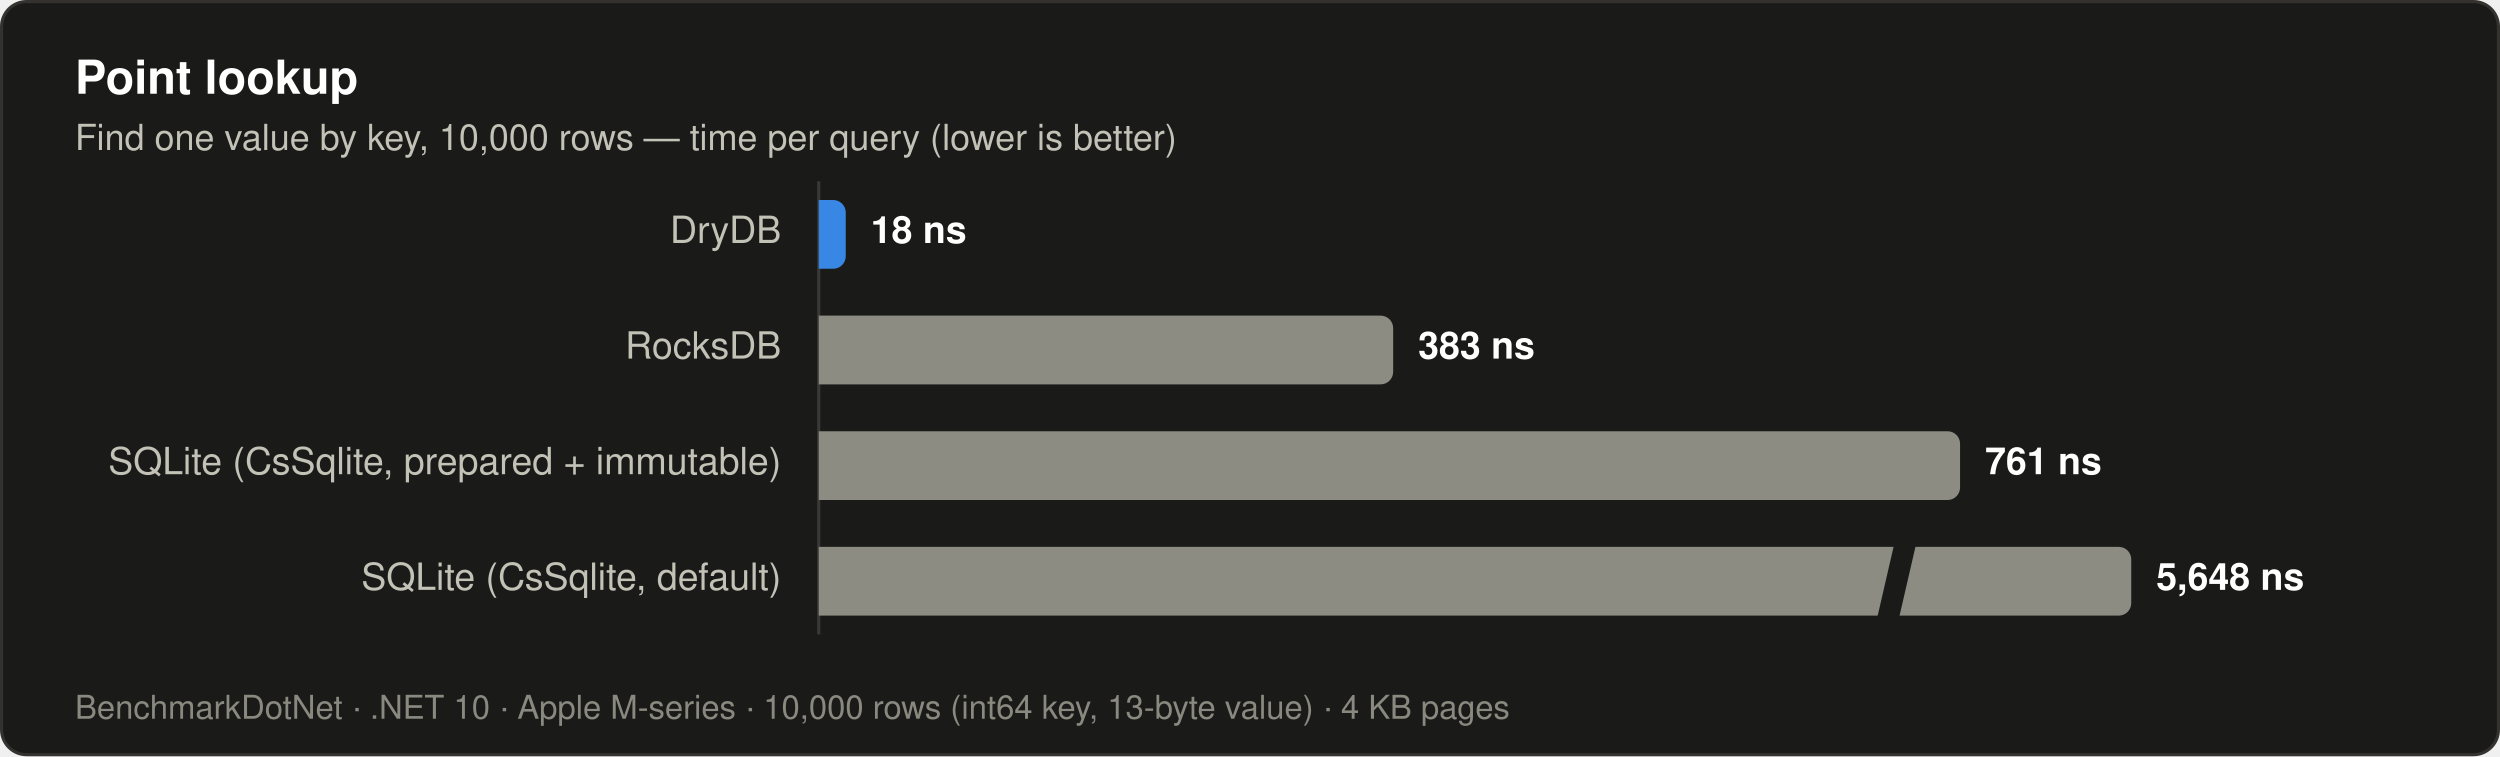
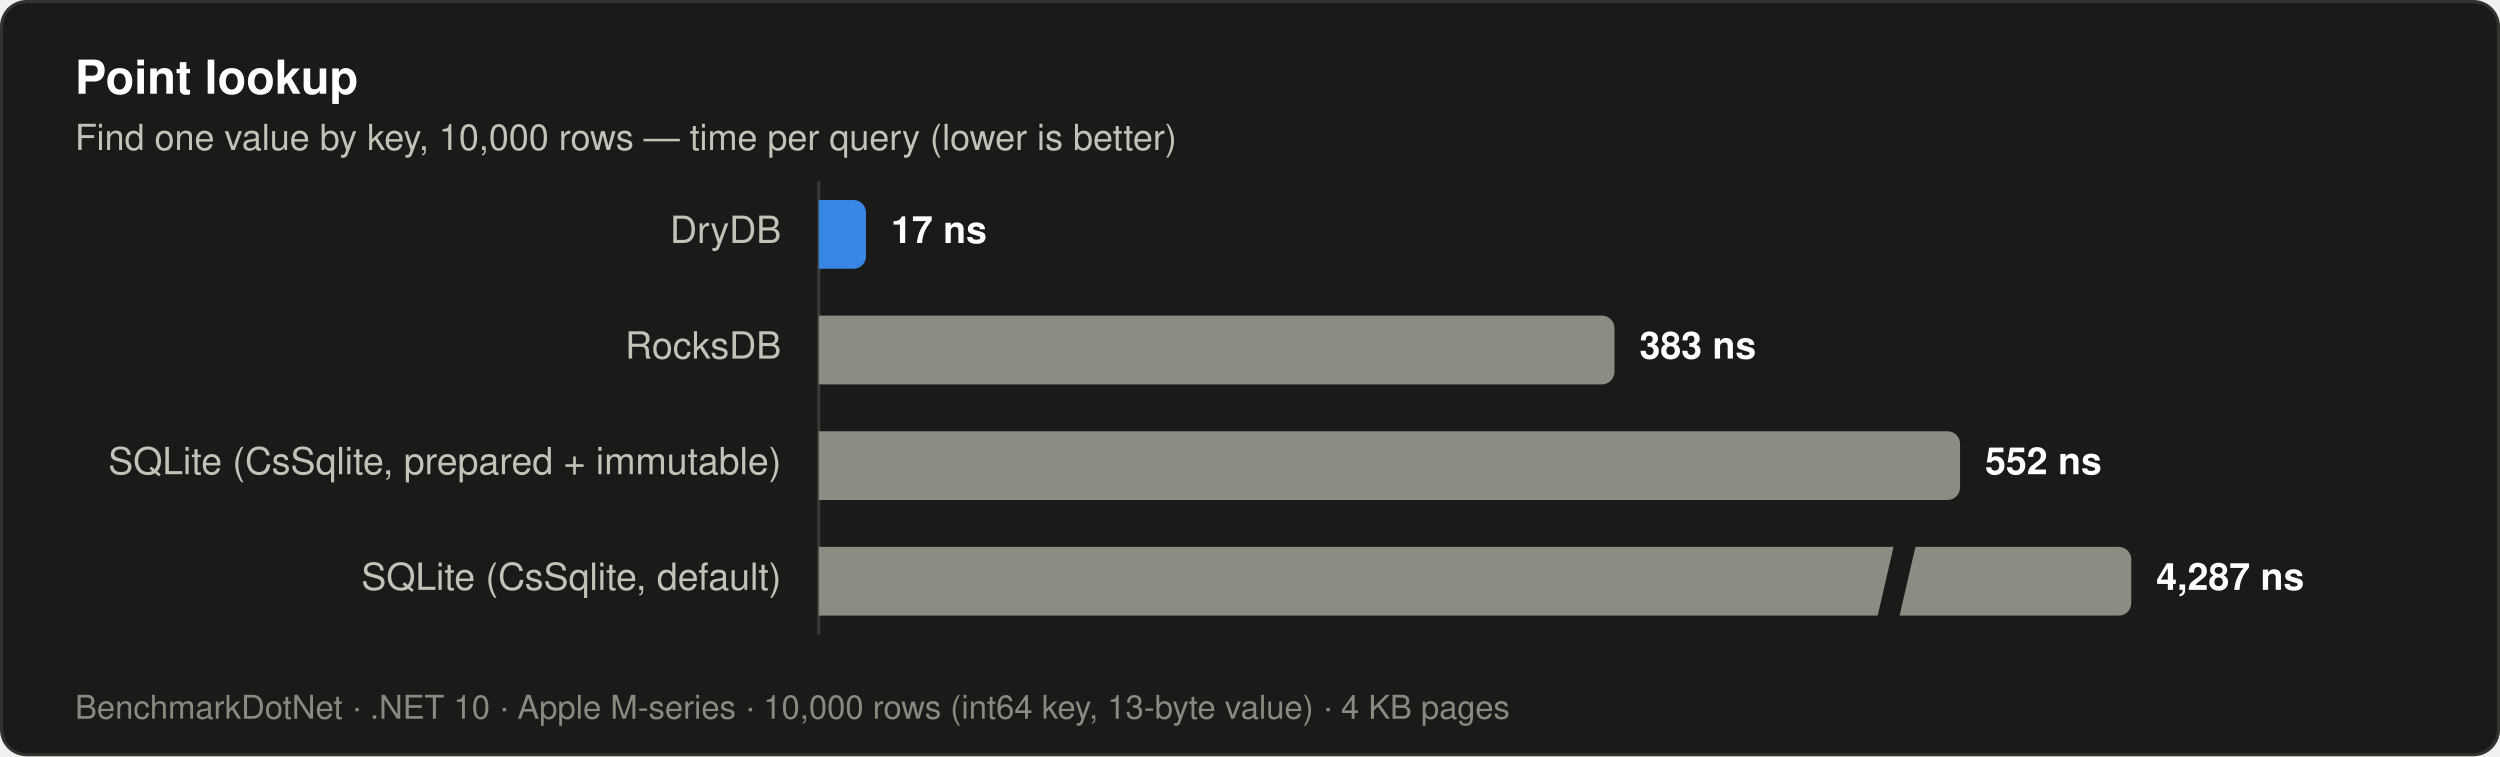
<svg xmlns="http://www.w3.org/2000/svg" viewBox="0 0 800 242" width="800" height="242" role="img" aria-label="Point lookup benchmark">
  <rect x="0.5" y="0.5" width="799" height="241" rx="8" fill="#1a1a19" stroke="#33322f" />
  <g font-family="ui-sans-serif, -apple-system, 'Segoe UI', Helvetica, Arial, sans-serif">
    <text x="24" y="30" font-size="15" font-weight="600" fill="#ffffff">Point lookup</text>
    <text x="24" y="48" font-size="11.5" fill="#c3c2b7">Find one value by key, 10,000 rows — time per query (lower is better)</text>
    <line x1="262" y1="58" x2="262" y2="203" stroke="#3a3936" stroke-width="1" />
    <text x="250" y="75" text-anchor="end" dominant-baseline="central" font-size="12" fill="#c3c2b7">DryDB</text>
-     <path d="M262 64 h4.64 a4 4 0 0 1 4 4 v14 a4 4 0 0 1 -4 4 h-4.64 Z" fill="#3987e5" />
-     <text x="278.639" y="75" dominant-baseline="central" font-size="12" font-weight="600" fill="#ffffff">18 ns</text>
+     <path d="M262 64 h11.12 a4 4 0 0 1 4 4 v14 a4 4 0 0 1 -4 4 h-11.12 Z" fill="#3987e5" />
+     <text x="285.125" y="75" dominant-baseline="central" font-size="12" font-weight="600" fill="#ffffff">17 ns</text>
    <text x="250" y="112" text-anchor="end" dominant-baseline="central" font-size="12" fill="#c3c2b7">RocksDB</text>
-     <path d="M262 101 h179.81 a4 4 0 0 1 4 4 v14 a4 4 0 0 1 -4 4 h-179.81 Z" fill="#8d8c82" />
-     <text x="453.808" y="112" dominant-baseline="central" font-size="12" font-weight="600" fill="#ffffff">383 ns</text>
+     <path d="M262 101 h250.63 a4 4 0 0 1 4 4 v14 a4 4 0 0 1 -4 4 h-250.63 Z" fill="#8d8c82" />
+     <text x="524.629" y="112" dominant-baseline="central" font-size="12" font-weight="600" fill="#ffffff">383 ns</text>
    <text x="250" y="149" text-anchor="end" dominant-baseline="central" font-size="12" fill="#c3c2b7">SQLite (CsSqlite, prepared + immutable)</text>
    <path d="M262 138 h361.22 a4 4 0 0 1 4 4 v14 a4 4 0 0 1 -4 4 h-361.22 Z" fill="#8d8c82" />
-     <text x="635.217" y="149" dominant-baseline="central" font-size="12" font-weight="600" fill="#ffffff">761 ns</text>
+     <text x="635.22" y="149" dominant-baseline="central" font-size="12" font-weight="600" fill="#ffffff">552 ns</text>
    <text x="250" y="186" text-anchor="end" dominant-baseline="central" font-size="12" fill="#c3c2b7">SQLite (CsSqlite, default)</text>
-     <path d="M262 175 h416.00 a4 4 0 0 1 4 4 v14 a4 4 0 0 1 -4 4 h-416 Z" fill="#8d8c82" />
+     <path d="M262 175 h416.00 a4 4 0 0 1 4 4 v14 a4 4 0 0 1 -4 4 h-416.00 Z" fill="#8d8c82" />
    <path d="M606.4 173 l-6 26 h7 l6 -26 Z" fill="#1a1a19" />
-     <text x="690" y="186" dominant-baseline="central" font-size="12" font-weight="600" fill="#ffffff">5,648 ns</text>
+     <text x="690" y="186" dominant-baseline="central" font-size="12" font-weight="600" fill="#ffffff">4,287 ns</text>
    <text x="24" y="230" font-size="10.5" fill="#8a897f">BenchmarkDotNet · .NET 10 · Apple M-series · 10,000 rows (int64 key, 13-byte value) · 4 KB pages</text>
  </g>
</svg>
